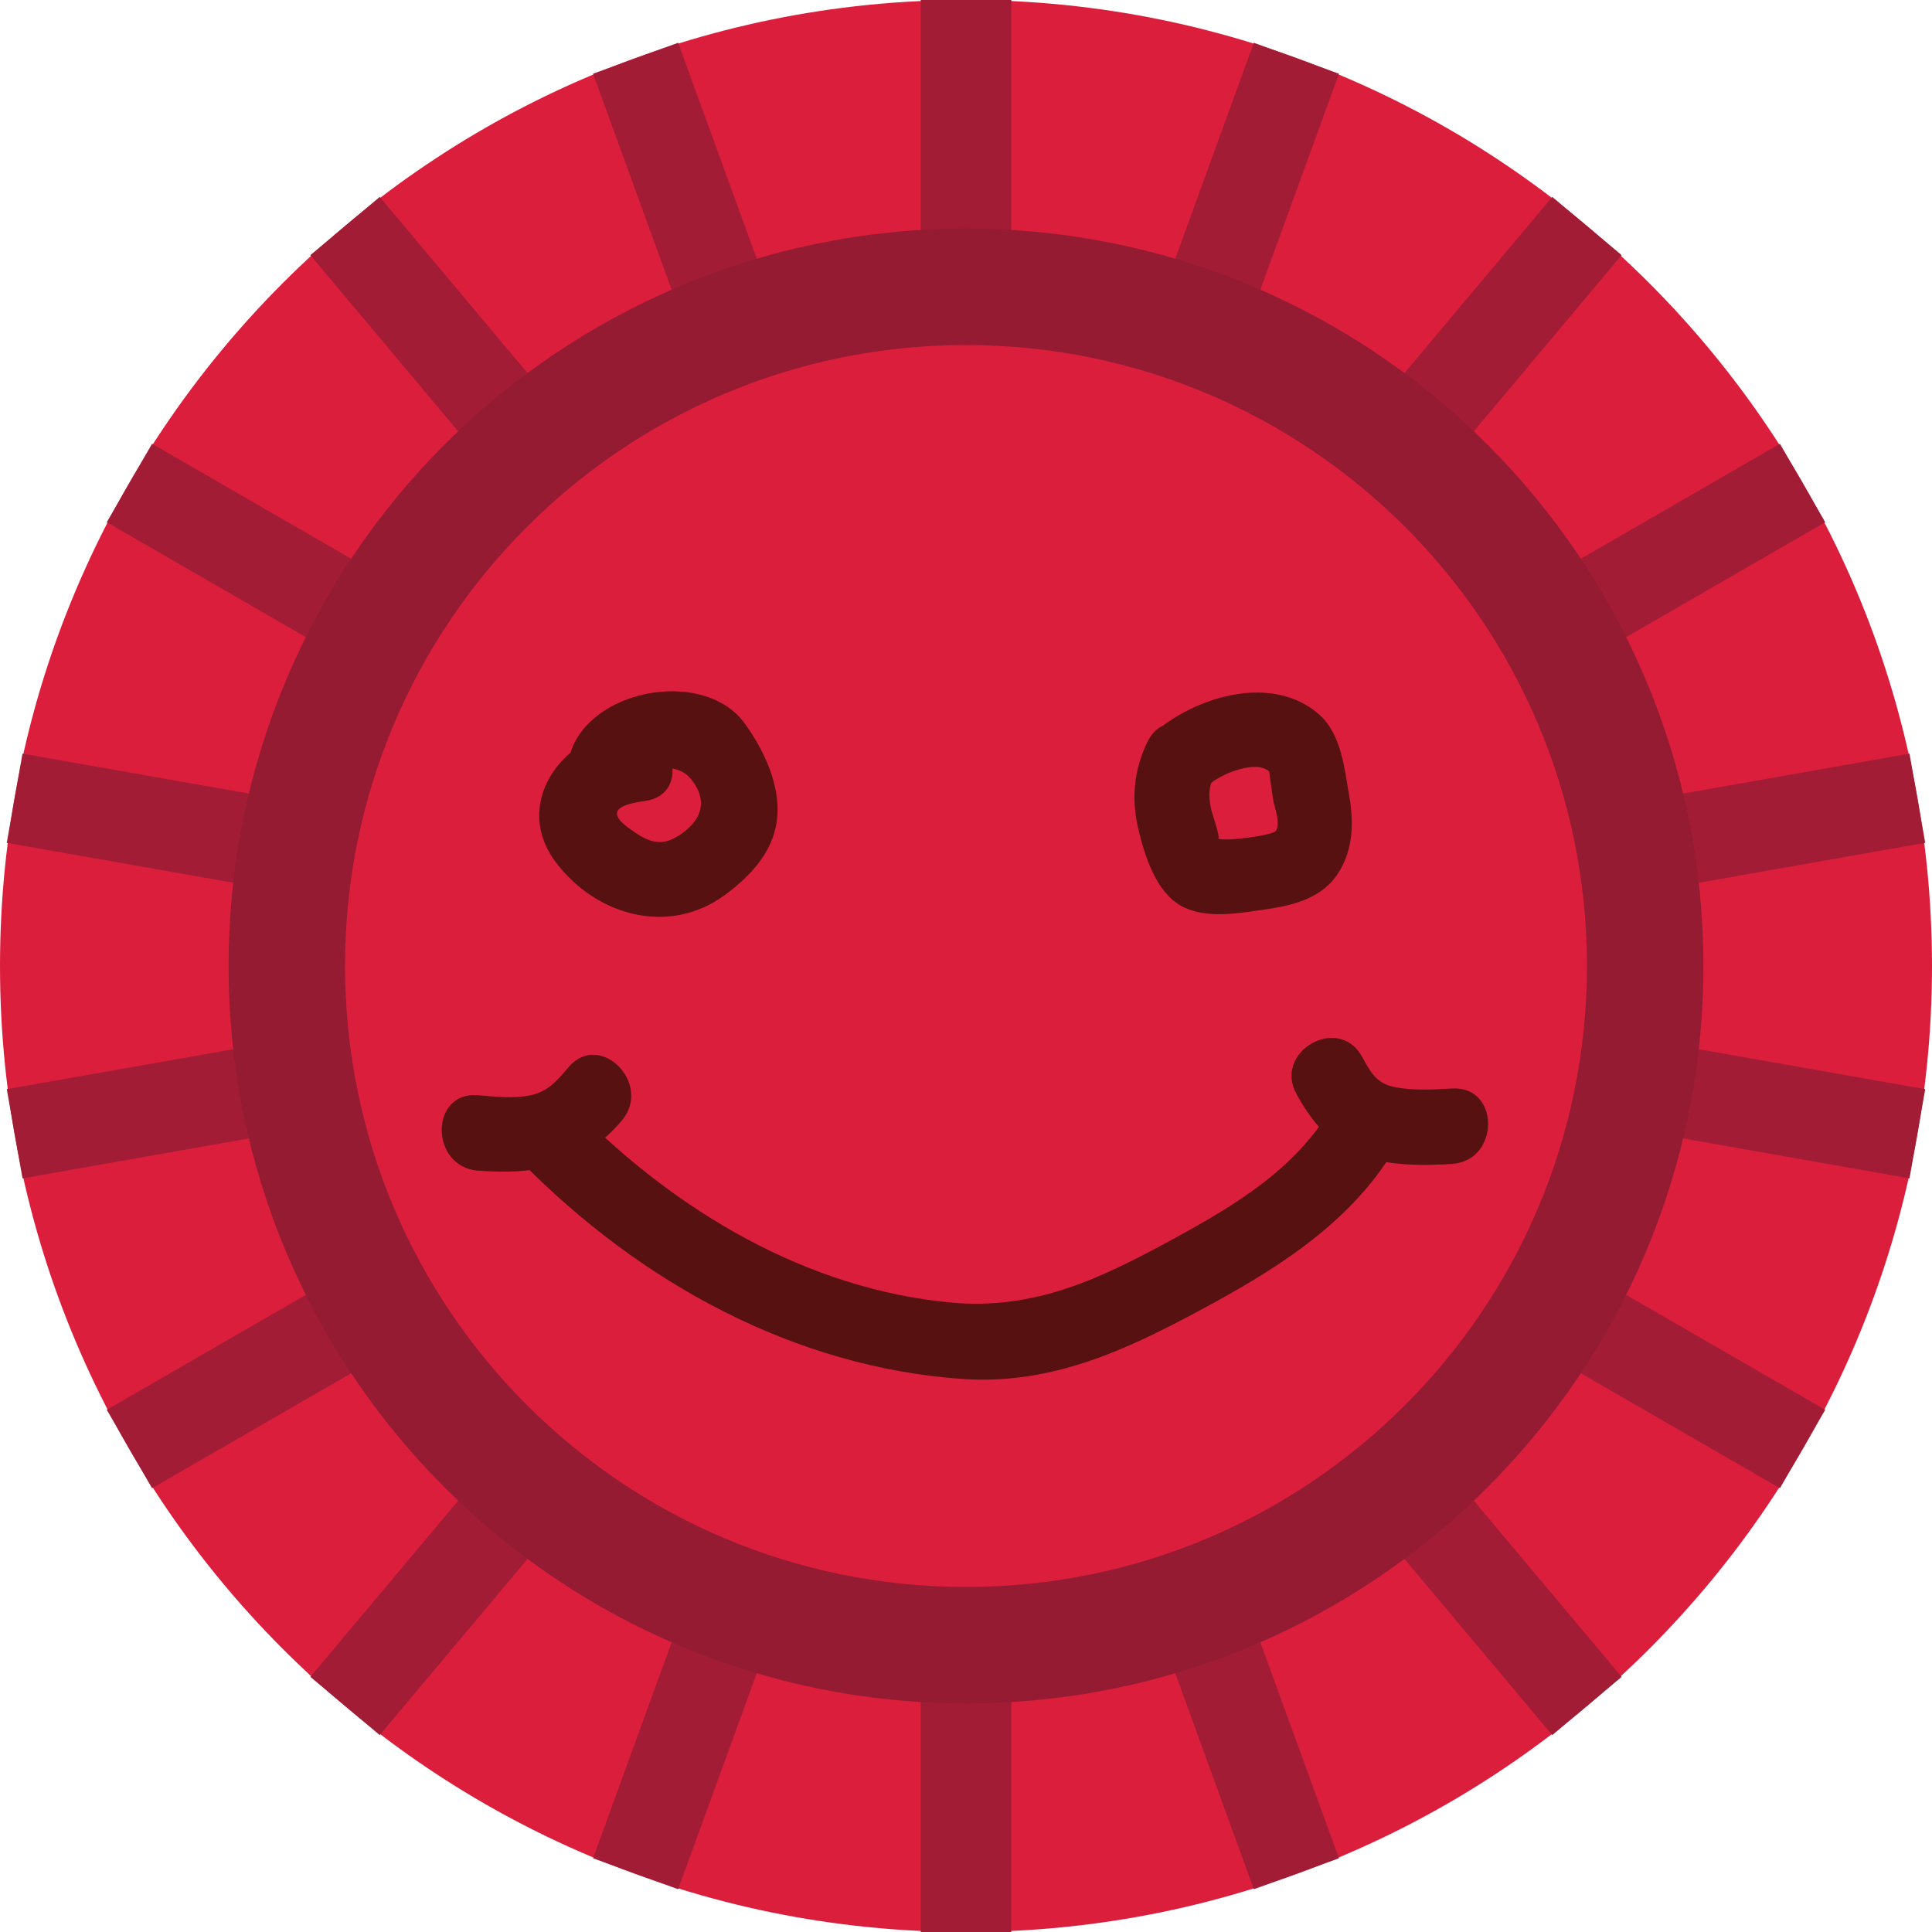
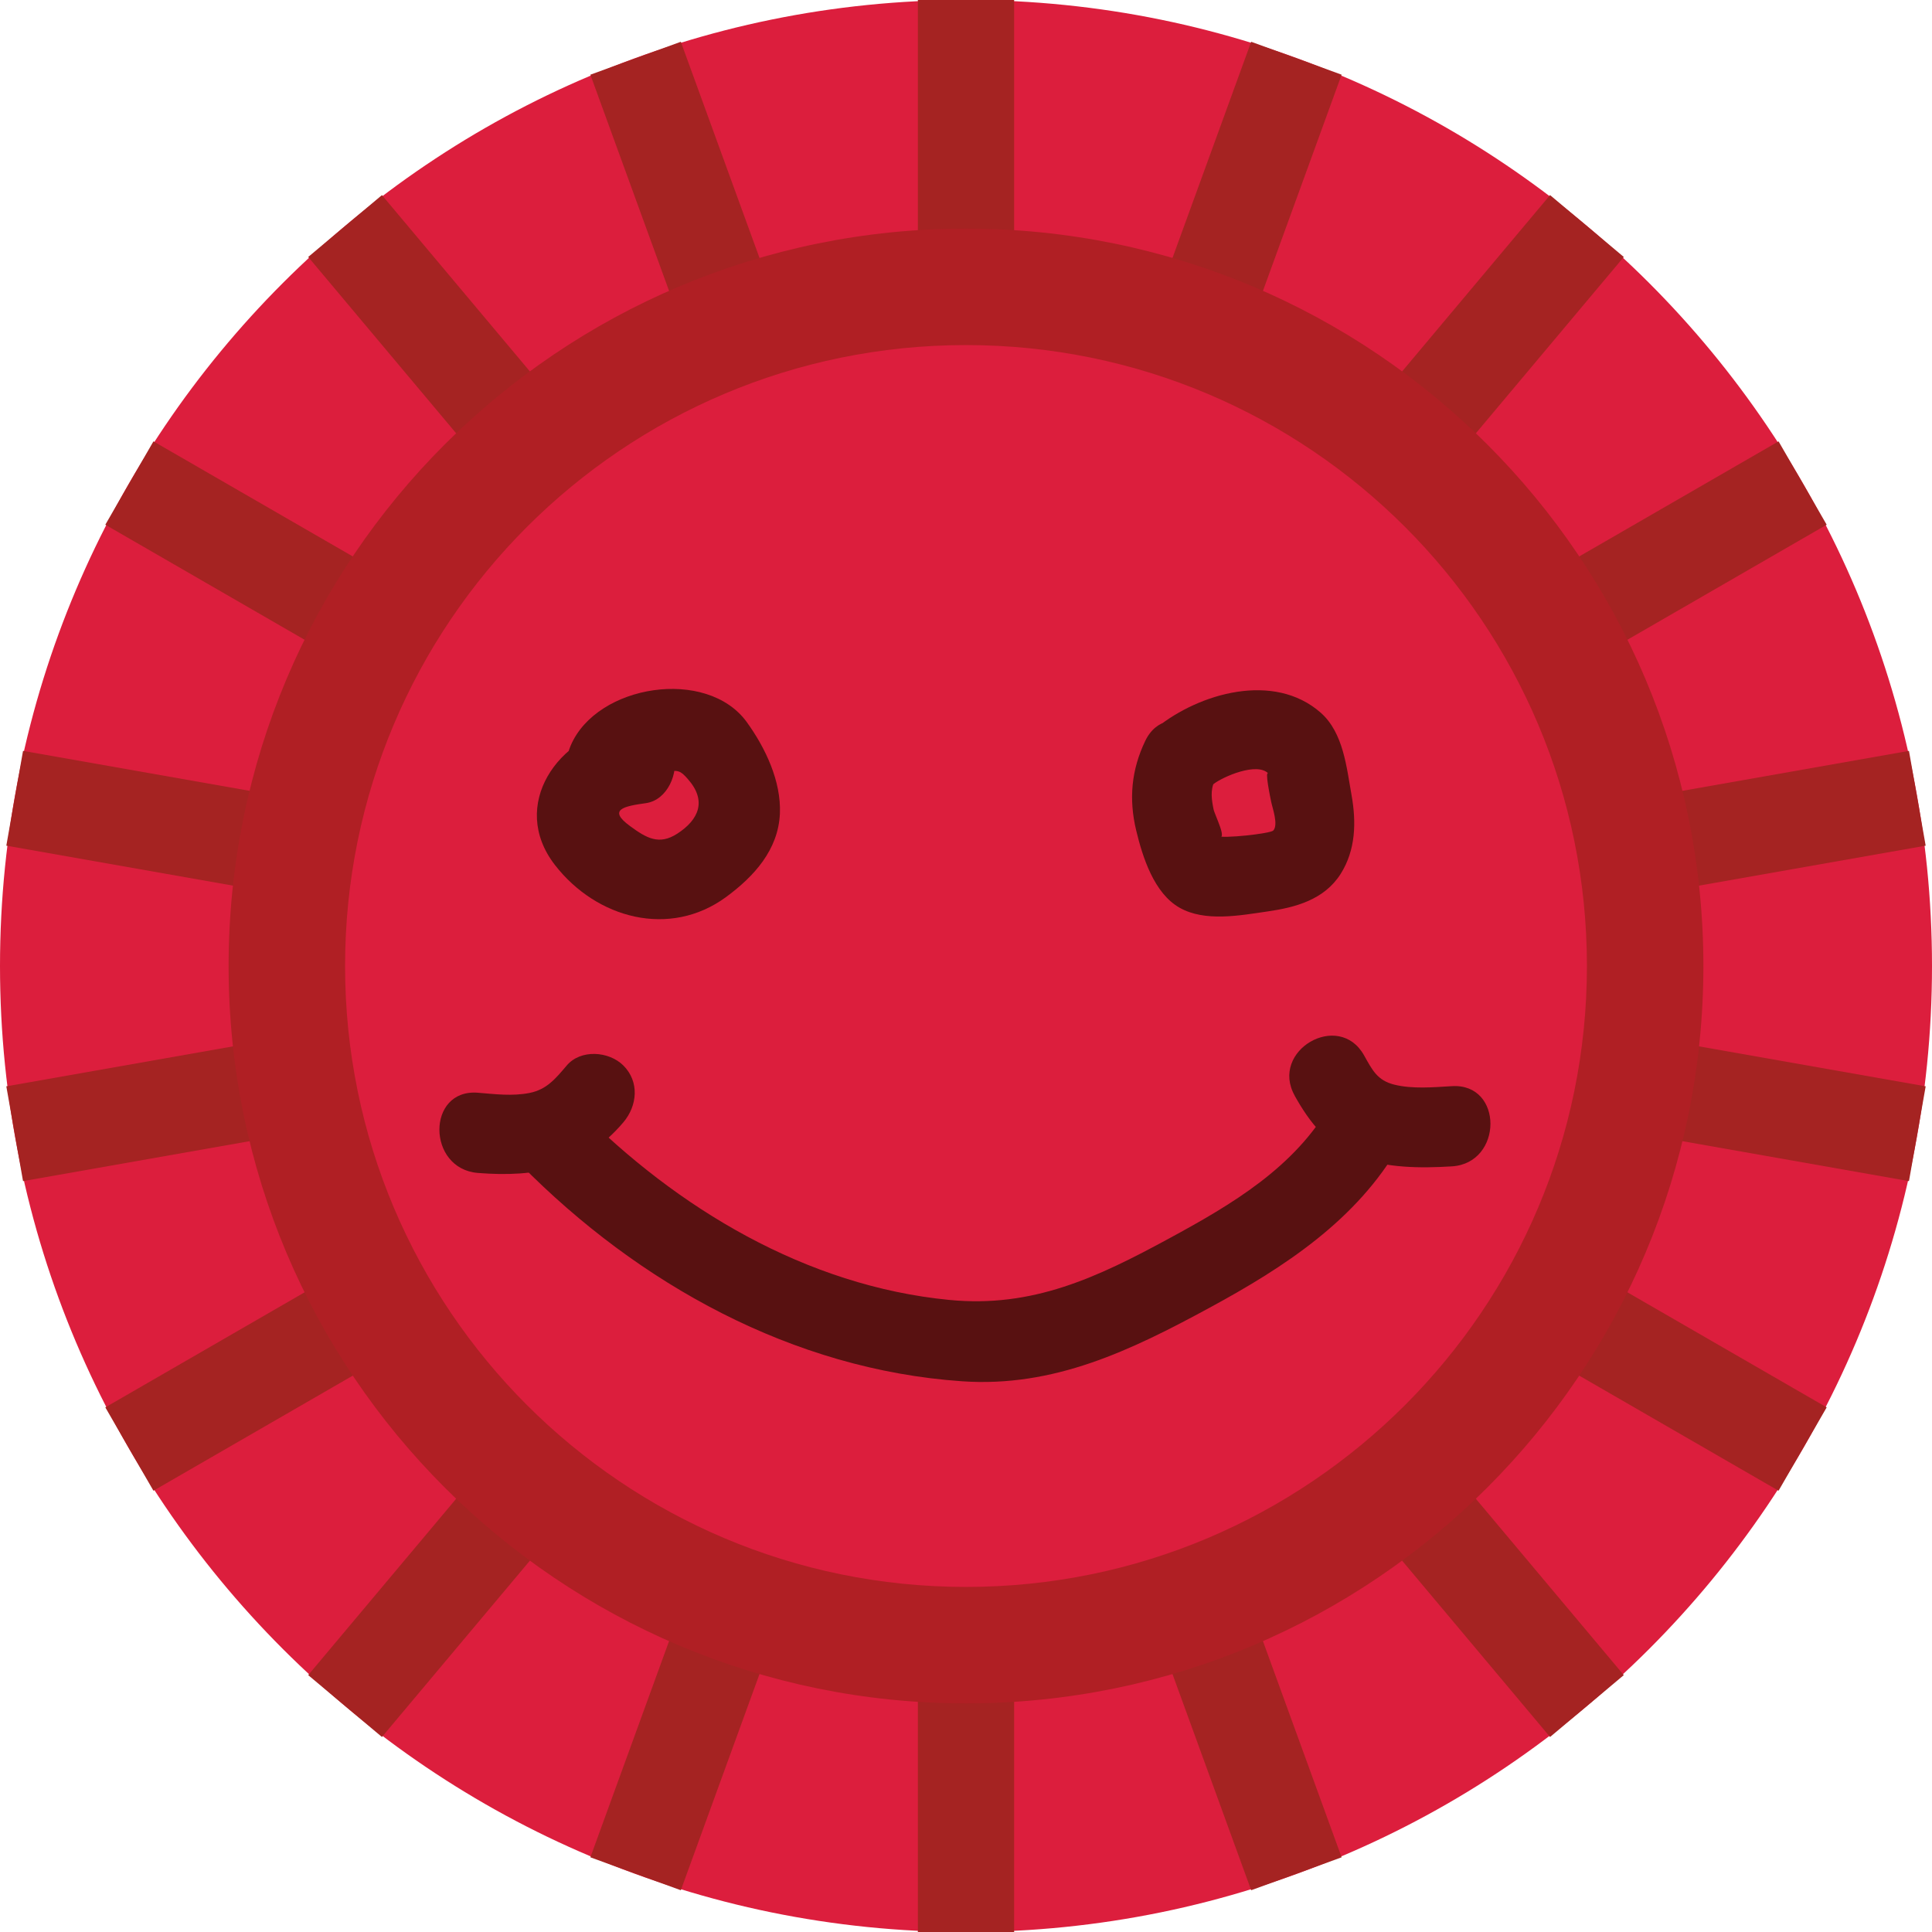
- <svg xmlns="http://www.w3.org/2000/svg" id="Layer_1" data-name="Layer 1" viewBox="0 0 256 256">
+ <svg xmlns="http://www.w3.org/2000/svg" id="Layer_1" data-name="Layer 1" viewBox="0 0 240.86 240.86">
  <defs>
    <style>
      .cls-1 {
        fill: #581111;
      }

      .cls-2 {
-         fill: #941b32;
+         fill: #dc1e3d;
      }

      .cls-3 {
-         fill: #dc1e3d;
+         fill: none;
+         stroke: #a52322;
+         stroke-miterlimit: 10;
+         stroke-width: 12px;
      }

      .cls-4 {
-         fill: none;
-         stroke: #a11c34;
-         stroke-miterlimit: 10;
-         stroke-width: 12px;
+         fill: #b01f24;
      }
    </style>
  </defs>
-   <circle class="cls-3" cx="128" cy="128" r="128" />
+   <circle class="cls-2" cx="120.43" cy="120.43" r="120.43" />
  <g>
-     <line class="cls-4" x1="128" x2="128" y2="256" />
-     <line class="cls-4" x1="84.22" y1="7.72" x2="171.78" y2="248.28" />
-     <line class="cls-4" x1="45.72" y1="29.95" x2="210.28" y2="226.05" />
-     <line class="cls-4" x1="17.15" y1="64" x2="238.85" y2="192" />
-     <line class="cls-4" x1="1.94" y1="105.77" x2="254.06" y2="150.23" />
-     <line class="cls-4" x1="1.94" y1="150.23" x2="254.06" y2="105.77" />
-     <line class="cls-4" x1="17.15" y1="192" x2="238.85" y2="64" />
-     <line class="cls-4" x1="45.72" y1="226.05" x2="210.28" y2="29.95" />
-     <line class="cls-4" x1="84.22" y1="248.28" x2="171.78" y2="7.72" />
+     <line class="cls-3" x1="120.43" x2="120.43" y2="240.86" />
+     <line class="cls-3" x1="79.24" y1="7.26" x2="161.62" y2="233.6" />
+     <line class="cls-3" x1="43.02" y1="28.18" x2="197.84" y2="212.69" />
+     <line class="cls-3" x1="16.13" y1="60.22" x2="224.73" y2="180.65" />
+     <line class="cls-3" x1="1.83" y1="99.52" x2="239.03" y2="141.34" />
+     <line class="cls-3" x1="1.83" y1="141.34" x2="239.03" y2="99.52" />
+     <line class="cls-3" x1="16.13" y1="180.65" x2="224.73" y2="60.22" />
+     <line class="cls-3" x1="43.02" y1="212.69" x2="197.84" y2="28.18" />
+     <line class="cls-3" x1="79.24" y1="233.6" x2="161.62" y2="7.26" />
  </g>
-   <circle class="cls-2" cx="128" cy="128" r="97.71" />
-   <circle class="cls-3" cx="128" cy="128" r="82.28" />
+   <circle class="cls-4" cx="120.43" cy="120.43" r="91.93" />
+   <circle class="cls-2" cx="120.43" cy="120.43" r="77.41" />
  <g>
-     <path class="cls-1" d="M84.53,103.97c1.14-2.66,5.23-2.85,6.89-.9,2.6,3.05,1.51,5.74-1.51,7.67-2.52,1.62-4.29.67-6.59-1.01-3.24-2.35-.94-3.17,2.17-3.6,6.35-.88,3.65-10.51-2.66-9.64-8.53,1.18-15.03,10.16-9.09,17.89,5.41,7.04,14.97,9.61,22.31,4.21,3.61-2.66,6.76-6.08,6.97-10.79.19-4.22-1.91-8.59-4.34-11.94-5.15-7.1-19.41-4.82-22.79,3.06-2.51,5.85,6.1,10.95,8.63,5.05h0Z" />
-     <path class="cls-1" d="M63.33,155.11c7.62.61,13.94-.57,19.06-6.62,4.13-4.88-2.91-11.99-7.07-7.07-1.49,1.76-2.73,3.25-5.08,3.72s-4.65.16-6.91-.02c-6.42-.52-6.38,9.49,0,10h0Z" />
-     <path class="cls-1" d="M171.82,145.03c1.95,3.46,4.25,6.46,8.06,7.95s8.38,1.5,12.49,1.25c6.39-.39,6.44-10.4,0-10-2.53.16-5.22.3-7.72-.22-2.34-.49-3.09-2.07-4.2-4.04-3.15-5.61-11.8-.57-8.63,5.05h0Z" />
-     <path class="cls-1" d="M160.55,103.69c1.44-1.16,5.87-3.04,7.62-1.47,0,0,.47,3.48.56,3.91.18.9,1.01,3.13.29,4-.49.59-7.07,1.47-7.73.94.68.55-.7-3.3-.79-3.77-.27-1.32-.45-2.65.15-3.91,2.76-5.78-5.86-10.86-8.63-5.05-1.8,3.76-2.14,7.56-1.16,11.62.84,3.48,2.3,8.17,5.59,10.04s7.83.99,11.41.47,7.35-1.46,9.49-4.82c1.98-3.11,2.04-6.74,1.42-10.25s-1.02-8.14-4-10.75c-6.07-5.31-15.76-2.48-21.29,1.98-5.01,4.04,2.1,11.08,7.07,7.07h0Z" />
-     <path class="cls-1" d="M69.27,154.14c15.55,15.75,35.91,27.03,58.26,28.58,12.24.85,22.49-4.2,32.99-9.92,9.69-5.28,19.13-11.46,24.71-21.28,3.18-5.6-5.45-10.65-8.63-5.05-4.72,8.32-12.94,13.23-21.12,17.69-9.59,5.23-18.36,9.48-29.53,8.43-19.06-1.79-36.36-12.12-49.6-25.53-4.53-4.59-11.6,2.48-7.07,7.07h0Z" />
+     <path class="cls-1" d="M79.78,97.97c.69-1.61,1.46-1.65,3.19-1.81,1.63-.15,1.85-.1,2.78.96,2.41,2.72,1.36,5.08-1.31,6.81-2.27,1.47-3.83.57-5.9-.95-2.82-2.06-.76-2.47,1.97-2.85s4.12-3.79,3.49-6.15c-.76-2.89-3.49-3.86-6.15-3.49-8.26,1.14-14.42,9.9-8.68,17.33,5.19,6.71,14.33,9.16,21.35,4.01,3.48-2.56,6.51-5.87,6.71-10.41.17-4.04-1.82-8.21-4.14-11.41-4.96-6.83-18.66-4.7-21.93,2.91-1.07,2.5-.72,5.33,1.79,6.84,2.09,1.25,5.78.68,6.84-1.79h0Z" />
+     <path class="cls-1" d="M59.58,146.23c7.24.58,13.28-.57,18.14-6.32,1.74-2.06,2.02-5.05,0-7.07-1.79-1.79-5.32-2.07-7.07,0-1.37,1.61-2.49,3-4.65,3.42s-4.32.14-6.42-.03c-6.42-.52-6.38,9.49,0,10h0Z" />
+     <path class="cls-1" d="M161.41,136.61c1.86,3.32,4.08,6.18,7.73,7.6s7.95,1.44,11.86,1.2c6.39-.39,6.44-10.4,0-10-2.3.14-4.93.37-7.18-.19-2.12-.53-2.73-1.81-3.77-3.66-3.15-5.61-11.8-.57-8.63,5.05h0Z" />
+     <path class="cls-1" d="M151.26,97.77c1.16-.93,5.52-2.83,6.89-1.31-.54-.6.25,3.12.32,3.47.15.77.93,2.87.27,3.61-.35.38-6.33,1.05-6.99.67,1.49.88-.32-2.6-.46-3.33-.23-1.15-.42-2.35.11-3.45,2.76-5.78-5.86-10.86-8.63-5.05-1.73,3.61-2.06,7.26-1.12,11.16.81,3.36,2.23,7.82,5.4,9.62s7.51.97,10.97.47,7.05-1.44,9.11-4.67c1.9-3,1.97-6.48,1.36-9.87s-1-7.74-3.84-10.24c-5.83-5.13-15.12-2.43-20.45,1.86-2.12,1.71-1.75,5.29,0,7.07,2.05,2.1,4.98,1.69,7.07,0h0Z" />
+     <path class="cls-1" d="M64.96,145.23c14.67,14.85,33.87,25.51,54.95,26.97,11.48.8,21.05-3.83,30.91-9.18,9.29-5.04,18.35-10.92,23.71-20.32,3.19-5.6-5.45-10.64-8.63-5.05-4.5,7.9-12.34,12.51-20.12,16.73-8.97,4.87-17.02,8.7-27.44,7.68-17.8-1.73-33.93-11.4-46.3-23.91-4.53-4.59-11.6,2.49-7.07,7.07h0Z" />
  </g>
</svg>
